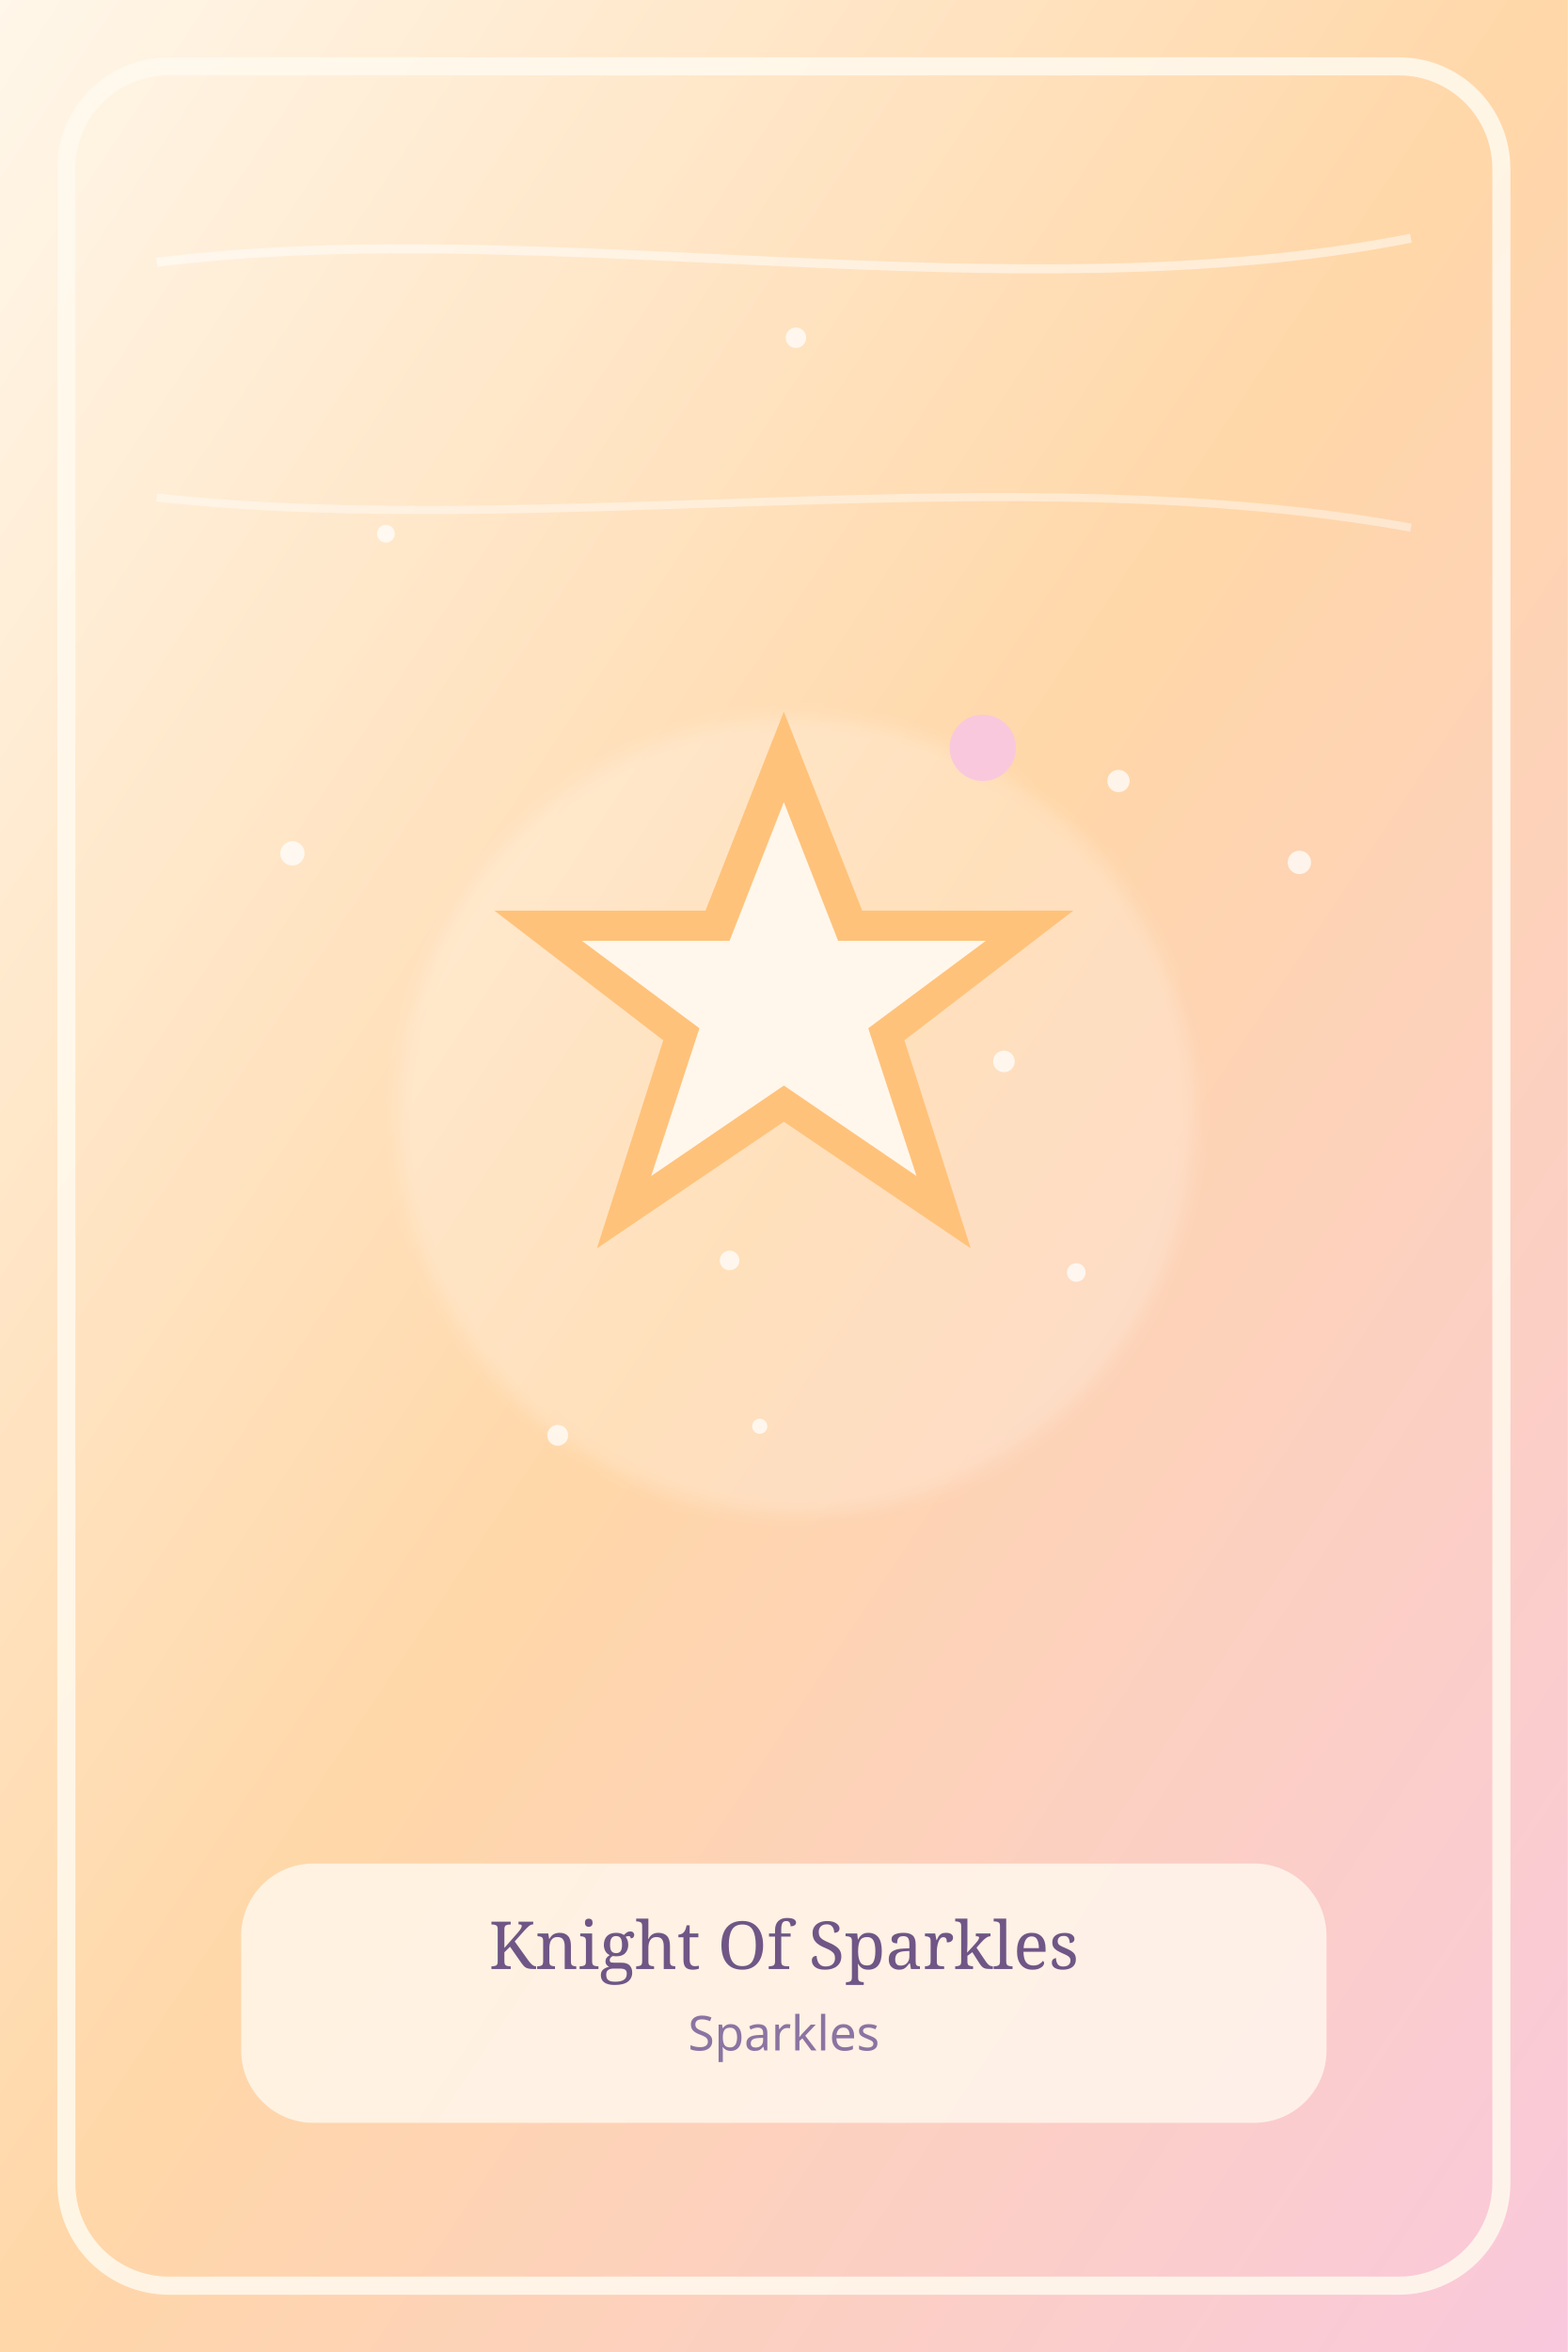
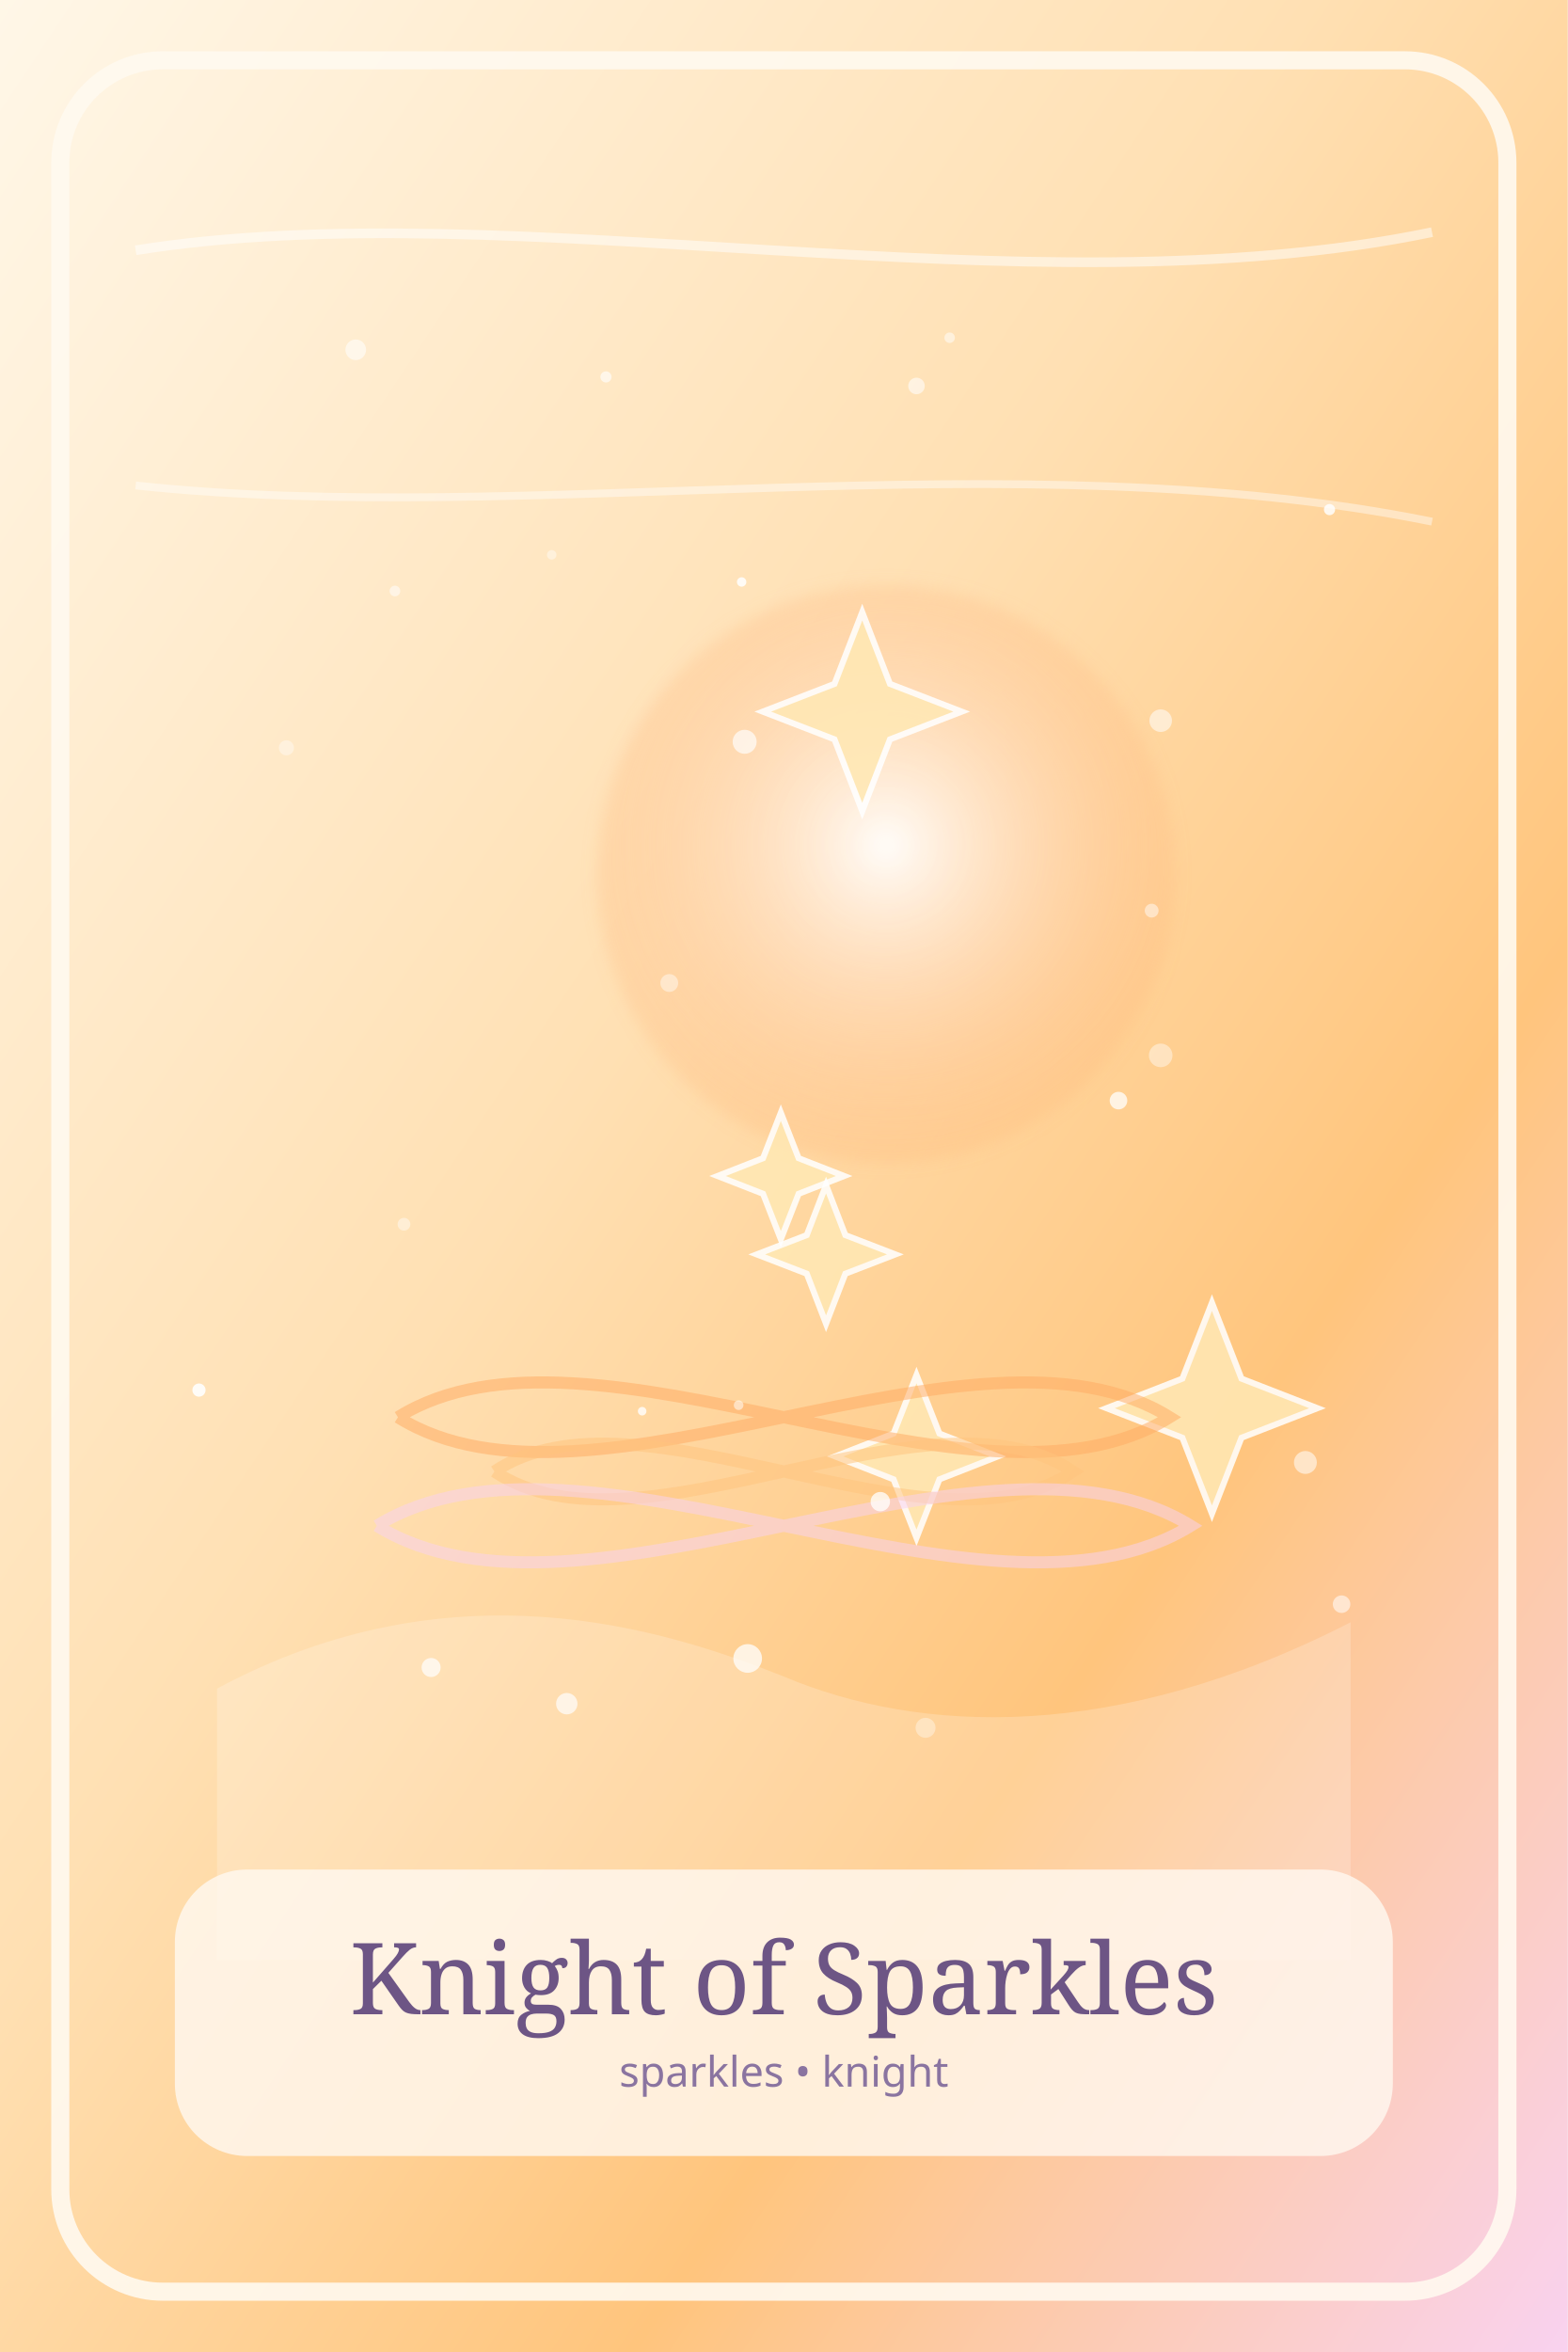
<svg xmlns="http://www.w3.org/2000/svg" viewBox="0 0 520 780" role="img" aria-labelledby="t d">
  <defs>
    <linearGradient id="bg" x1="0" y1="0" x2="1" y2="1">
-       <stop offset="0%" stop-color="#fff7ea" />
-       <stop offset="50%" stop-color="#ffd7a8" />
-       <stop offset="100%" stop-color="#f9c8dd" />
+       <stop offset="0%" stop-color="#fff7e8" />
+       <stop offset="42%" stop-color="#ffe0b3" />
+       <stop offset="70%" stop-color="#ffc57d" />
+       <stop offset="100%" stop-color="#f9d2f1" />
    </linearGradient>
+     <radialGradient id="orb" cx="50%" cy="45%" r="60%">
+       <stop offset="0%" stop-color="#ffffff" stop-opacity="0.94" />
+       <stop offset="100%" stop-color="#ffab63" stop-opacity="0.16" />
+     </radialGradient>
    <filter id="soft" x="-20%" y="-20%" width="140%" height="140%">
-       <feGaussianBlur stdDeviation="2.8" />
+       <feGaussianBlur stdDeviation="2.5" />
    </filter>
  </defs>
  <rect width="520" height="780" fill="url(#bg)" />
-   <rect x="22" y="22" width="476" height="736" rx="34" fill="none" stroke="#fff9ee" stroke-width="6" opacity=".86" />
-   <path d="M52 87 C180 71,336 105,468 79" stroke="#fff" stroke-opacity=".5" stroke-width="3" fill="none" />
-   <path d="M52 165 C180 179,336 151,468 175" stroke="#fff" stroke-opacity=".42" stroke-width="2.7" fill="none" />
-   <circle cx="264" cy="370" r="132" fill="#ffffff" opacity=".22" filter="url(#soft)" />
-   <path d="M260 236 L286 302 L356 302 L300 345 L322 414 L260 372 L198 414 L220 345 L164 302 L234 302 Z" fill="#ffc27a" />
-   <path d="M260 266 L278 312 L327 312 L288 341 L304 390 L260 360 L216 390 L232 341 L193 312 L242 312 Z" fill="#fff7ec" />
-   <circle cx="326" cy="248" r="11" fill="#f9c8dd" />
+   <rect x="20" y="20" width="480" height="740" rx="34" fill="none" stroke="#fff9ef" stroke-width="6" opacity=".9" />
+   <path d="M45 83 C170 63,340 105,475 77" stroke="#fff" stroke-opacity=".50" stroke-width="3.2" fill="none" />
+   <path d="M45 161 C175 175,337 145,475 173" stroke="#fff" stroke-opacity=".42" stroke-width="2.6" fill="none" />
+   <circle cx="294" cy="290" r="96" fill="url(#orb)" filter="url(#soft)" />
+   <path d="M 286 203 L 295.2 226.8 L 319.0 236 L 295.2 245.2 L 286 269.0 L 276.8 245.2 L 253.0 236 L 276.8 226.8 Z" fill="#ffe8b4" stroke="#fff" stroke-width="2" opacity=".86" />
+   <path d="M 402 432 L 411.8 457.2 L 437.0 467 L 411.8 476.8 L 402 502.0 L 392.2 476.8 L 367.0 467 L 392.2 457.2 Z" fill="#ffe8b4" stroke="#fff" stroke-width="2" opacity=".86" />
+   <path d="M 259 369 L 264.9 384.1 L 280.0 390 L 264.9 395.9 L 259 411.0 L 253.1 395.9 L 238.0 390 L 253.1 384.1 Z" fill="#ffe8b4" stroke="#fff" stroke-width="2" opacity=".86" />
+   <path d="M 274 393 L 280.4 409.6 L 297.0 416 L 280.4 422.4 L 274 439.0 L 267.6 422.4 L 251.0 416 L 267.6 409.6 Z" fill="#ffe8b4" stroke="#fff" stroke-width="2" opacity=".86" />
+   <path d="M 304 456 L 311.6 475.4 L 331.0 483 L 311.6 490.6 L 304 510.0 L 296.4 490.6 L 277.0 483 L 296.4 475.4 Z" fill="#ffe8b4" stroke="#fff" stroke-width="2" opacity=".86" />
+   <path d="M72 560 C150 518,220 540,260 556 C305 575,370 578,448 538 L448 650 L72 650 Z" fill="#ffffff" fill-opacity=".20" />
+   <path d="M 132 470 C 196 430, 324 510, 388 470 C 324 430, 196 510, 132 470" stroke="#ffab63" stroke-opacity=".52" stroke-width="4" fill="none" />
+   <path d="M 164 488 C 212 456, 308 520, 356 488 C 308 456, 212 520, 164 488" stroke="#ffc57d" stroke-opacity=".52" stroke-width="4" fill="none" />
+   <path d="M 125 506 C 193 464, 327 548, 395 506 C 327 464, 193 548, 125 506" stroke="#f9d2f1" stroke-opacity=".52" stroke-width="4" fill="none" />
  <g>
-     <circle cx="264" cy="112" r="3.39" fill="#fff" opacity=".74" />
-     <circle cx="371" cy="259" r="3.70" fill="#fff" opacity=".74" />
-     <circle cx="252" cy="473" r="2.51" fill="#fff" opacity=".74" />
-     <circle cx="242" cy="418" r="3.25" fill="#fff" opacity=".74" />
-     <circle cx="185" cy="476" r="3.46" fill="#fff" opacity=".74" />
-     <circle cx="333" cy="352" r="3.58" fill="#fff" opacity=".74" />
-     <circle cx="97" cy="283" r="4.03" fill="#fff" opacity=".74" />
-     <circle cx="357" cy="422" r="3.09" fill="#fff" opacity=".74" />
-     <circle cx="431" cy="286" r="3.88" fill="#fff" opacity=".74" />
-     <circle cx="128" cy="177" r="2.94" fill="#fff" opacity=".74" />
+     <circle cx="307" cy="573" r="3.31" fill="#fff" opacity="0.36" />
+     <circle cx="433" cy="485" r="3.80" fill="#fff" opacity="0.54" />
+     <circle cx="441" cy="169" r="1.85" fill="#fff" opacity="0.83" />
+     <circle cx="246" cy="193" r="1.56" fill="#fff" opacity="0.85" />
+     <circle cx="188" cy="565" r="3.55" fill="#fff" opacity="0.68" />
+     <circle cx="222" cy="326" r="2.96" fill="#fff" opacity="0.43" />
+     <circle cx="292" cy="498" r="3.22" fill="#fff" opacity="0.76" />
+     <circle cx="248" cy="550" r="4.75" fill="#fff" opacity="0.74" />
+     <circle cx="371" cy="365" r="2.92" fill="#fff" opacity="0.74" />
+     <circle cx="247" cy="246" r="3.98" fill="#fff" opacity="0.66" />
+     <circle cx="213" cy="468" r="1.42" fill="#fff" opacity="0.79" />
+     <circle cx="131" cy="196" r="1.77" fill="#fff" opacity="0.52" />
+     <circle cx="445" cy="532" r="2.91" fill="#fff" opacity="0.55" />
+     <circle cx="143" cy="553" r="3.16" fill="#fff" opacity="0.70" />
+     <circle cx="95" cy="248" r="2.50" fill="#fff" opacity="0.38" />
+     <circle cx="304" cy="128" r="2.74" fill="#fff" opacity="0.57" />
+     <circle cx="201" cy="125" r="1.85" fill="#fff" opacity="0.62" />
+     <circle cx="66" cy="461" r="2.19" fill="#fff" opacity="0.88" />
+     <circle cx="382" cy="302" r="2.29" fill="#fff" opacity="0.48" />
+     <circle cx="315" cy="112" r="1.74" fill="#fff" opacity="0.50" />
+     <circle cx="118" cy="116" r="3.42" fill="#fff" opacity="0.56" />
+     <circle cx="385" cy="350" r="3.91" fill="#fff" opacity="0.42" />
+     <circle cx="385" cy="239" r="3.75" fill="#fff" opacity="0.53" />
+     <circle cx="134" cy="406" r="2.11" fill="#fff" opacity="0.42" />
+     <circle cx="245" cy="466" r="1.60" fill="#fff" opacity="0.51" />
+     <circle cx="183" cy="184" r="1.57" fill="#fff" opacity="0.41" />
  </g>
-   <rect x="80" y="618" width="360" height="86" rx="24" fill="#fff9ef" opacity=".8" />
-   <text x="260" y="653" text-anchor="middle" font-family="'Cormorant Garamond', Georgia, serif" font-size="22" fill="#6f5686">Knight Of Sparkles</text>
-   <text x="260" y="680" text-anchor="middle" font-family="'Nunito', sans-serif" font-size="16" fill="#8b74a2">Sparkles</text>
+   <rect x="58" y="620" width="404" height="95" rx="24" fill="#fff8ef" opacity=".82" />
+   <text x="260" y="668" text-anchor="middle" font-family="'Cormorant Garamond', Georgia, serif" font-size="33" fill="#6d5585">Knight of Sparkles</text>
+   <text x="260" y="692" text-anchor="middle" font-family="'Nunito', sans-serif" font-size="14" fill="#8a74a0">sparkles • knight</text>
</svg>
